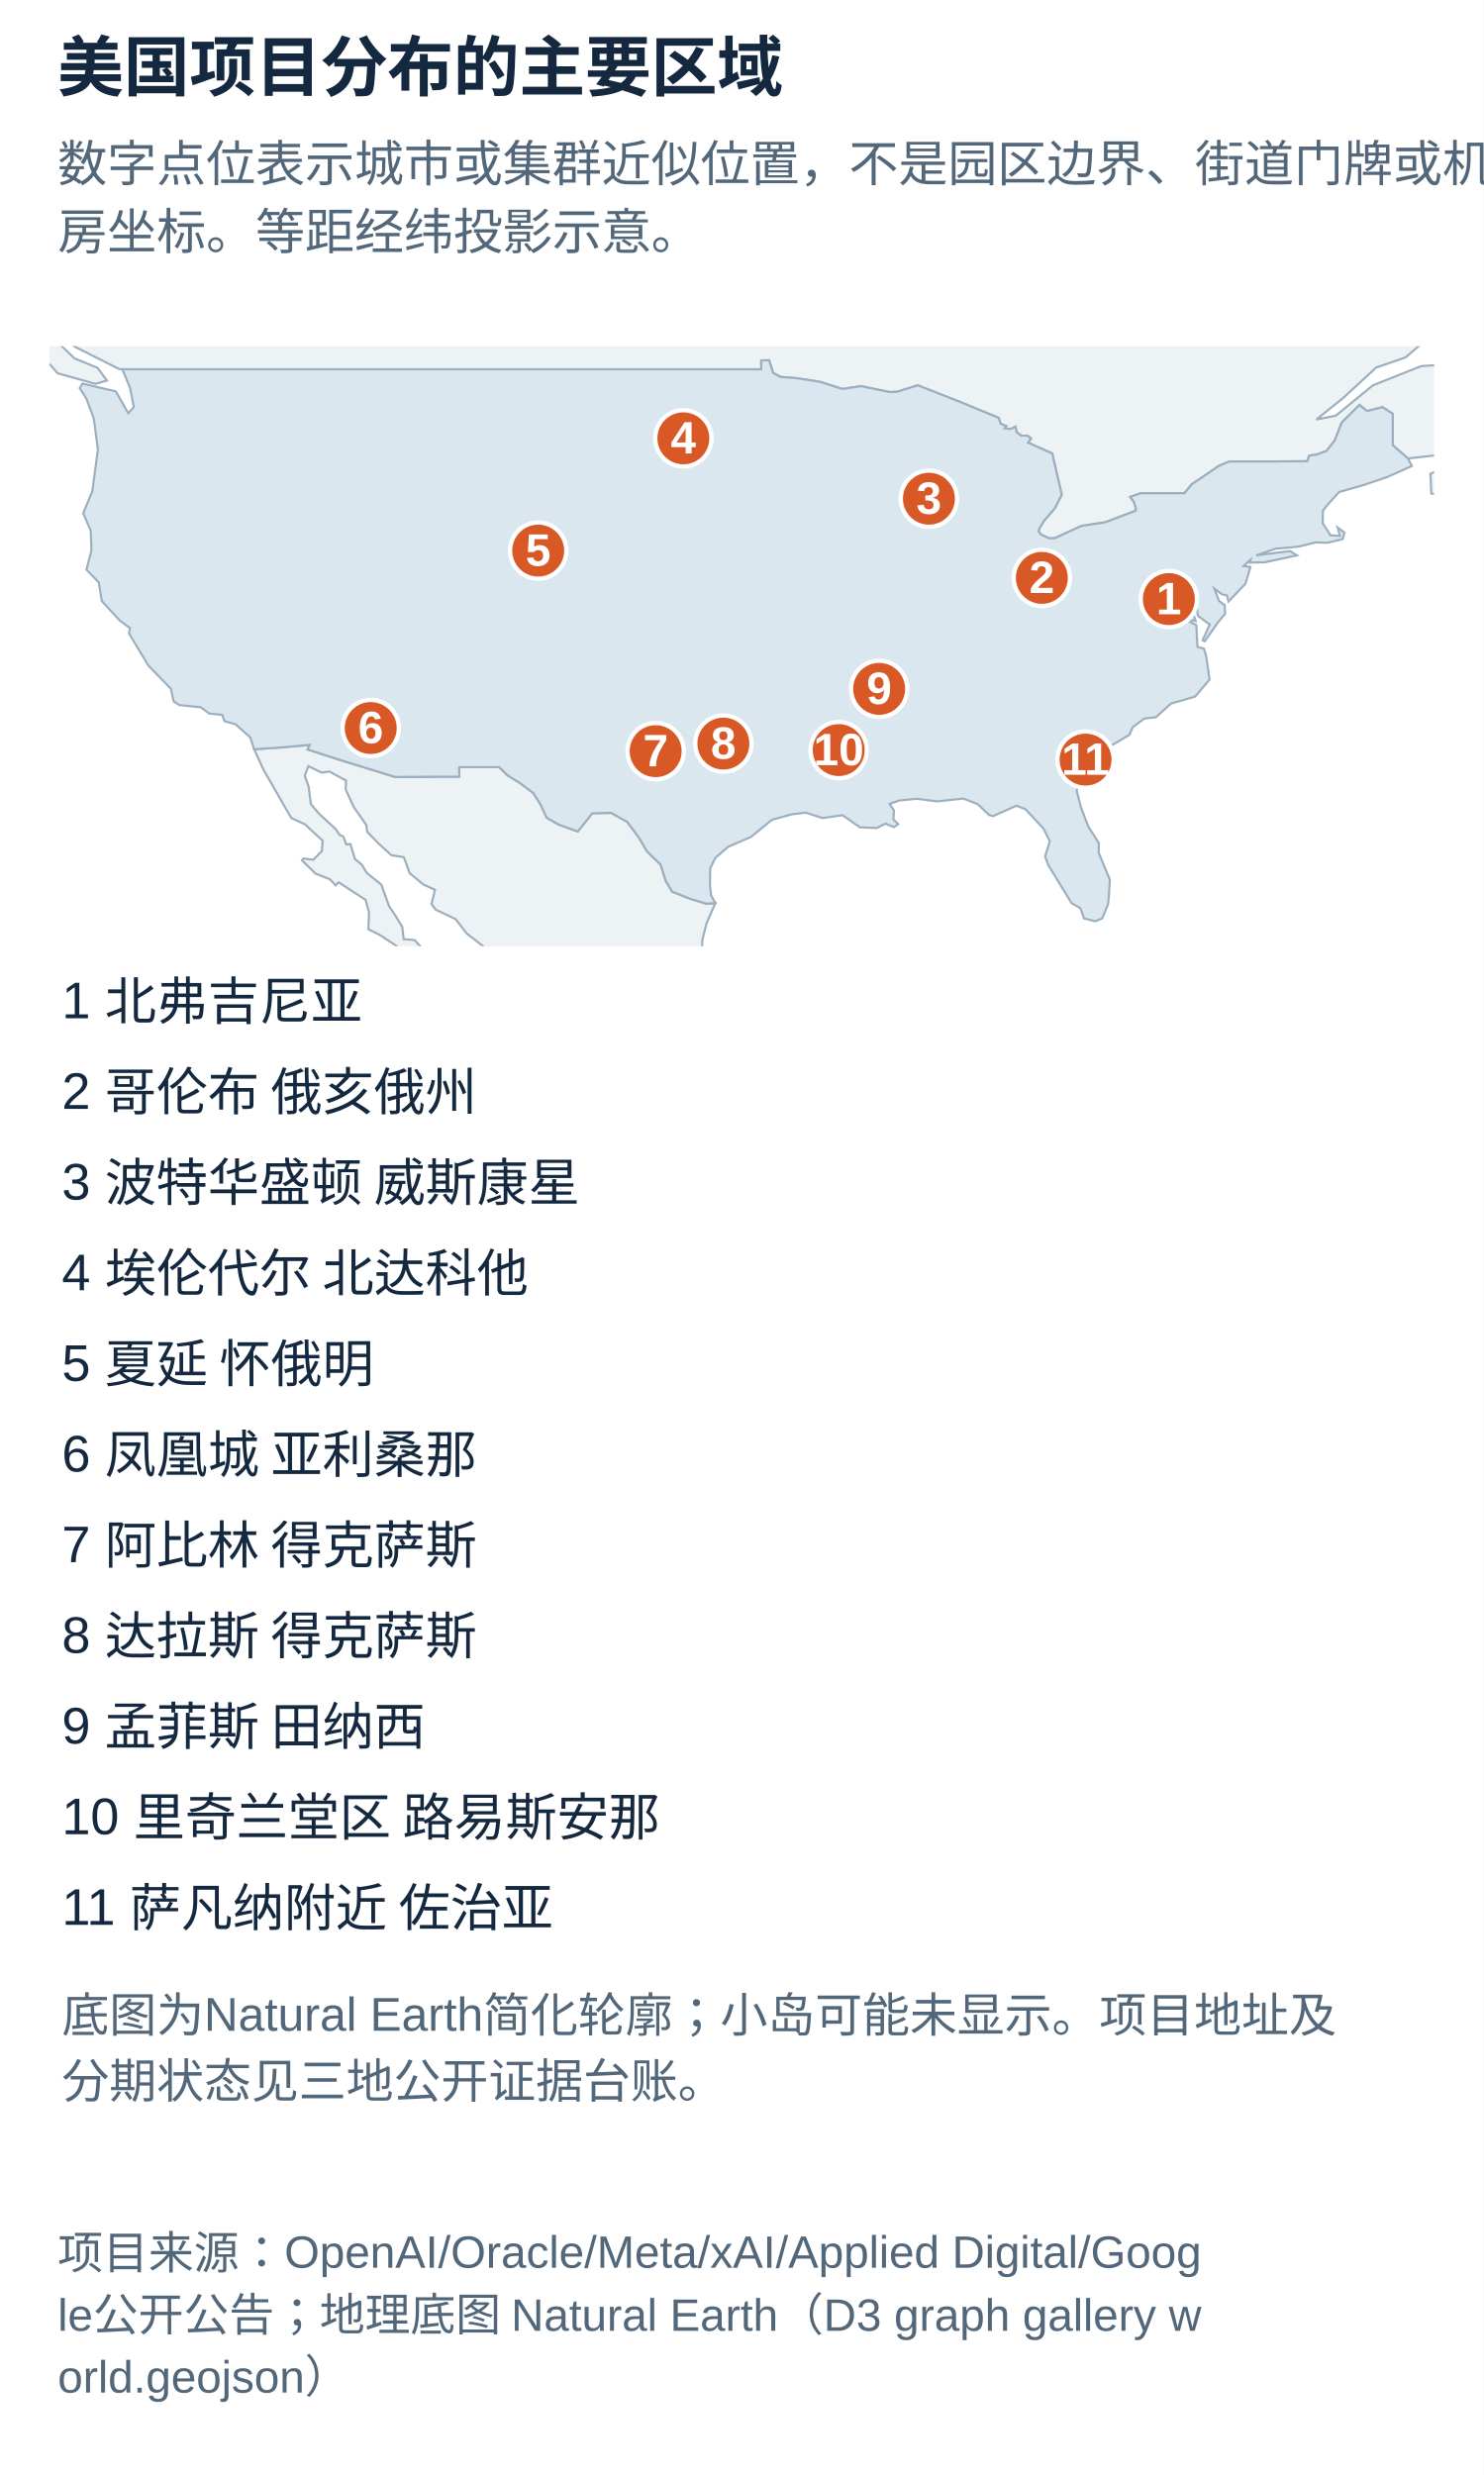
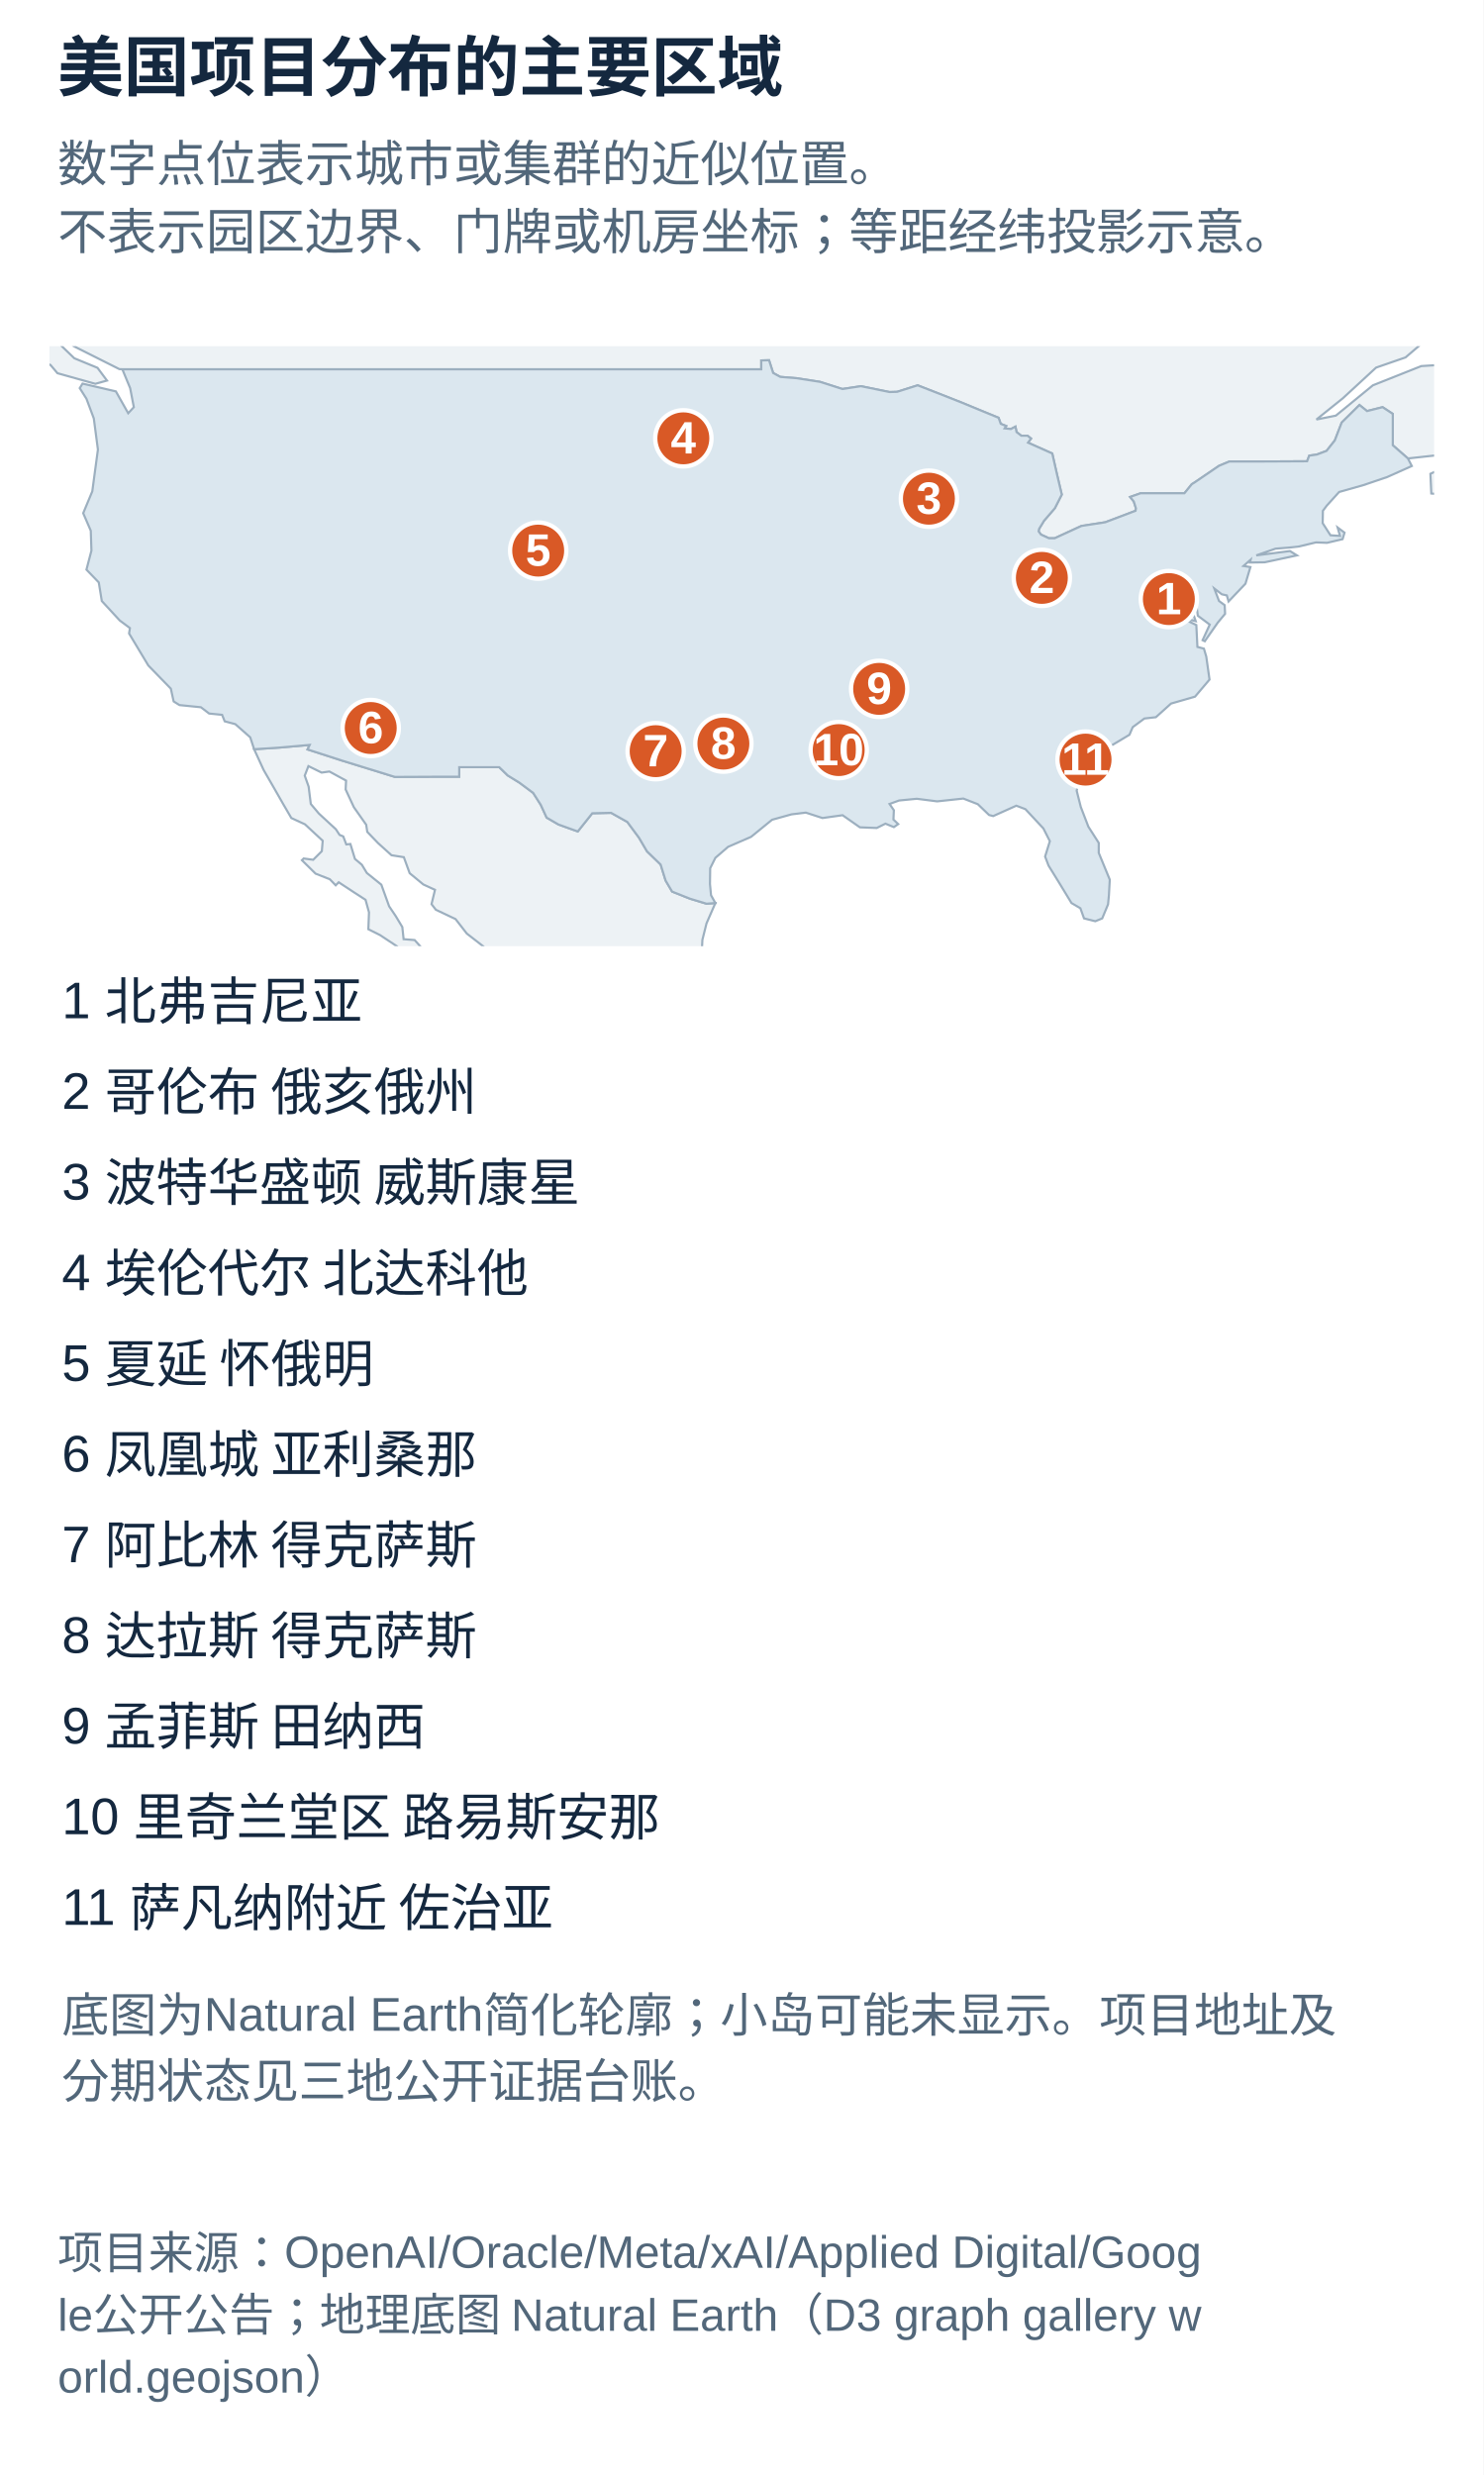
<svg xmlns="http://www.w3.org/2000/svg" width="720" height="1201.165" viewBox="0 0 720 1201.165" role="img" aria-label="美国项目分布的主要区域">
  <rect width="720" height="1201.165" fill="#fff" />
  <g font-family="Arial,Microsoft YaHei,PingFang SC,sans-serif">
    <text x="28" y="44" font-size="32" fill="#14283f" font-weight="700">美国项目分布的主要区域</text>
-     <text x="28" y="88" font-size="24" fill="#52677a">数字点位表示城市或集群近似位置，不是园区边界、街道门牌或机</text>
-     <text x="28" y="121" font-size="24" fill="#52677a">房坐标。等距经纬投影示意。</text>
+     <text x="28" y="88" font-size="24" fill="#52677a">数字点位表示城市或集群的近似位置。</text>
+     <text x="28" y="121" font-size="24" fill="#52677a">不表示园区边界、门牌或机房坐标；等距经纬投影示意。</text>
    <g transform="translate(24 168) scale(1.05)">
      <defs>
        <clipPath id="fig4-crop">
          <rect width="640" height="277.333" />
        </clipPath>
      </defs>
      <g clip-path="url(#fig4-crop)">
        <path d="M664.9,36.8L672.6,38.2L682.5,37.9L677.3,42.3L673.3,43.0L659.8,38.5L657.1,34.9L661.2,31.6L664.9,36.8ZM684.7,9.5L679.5,9.7L665.7,6.4L655.8,1.4L659.5,0.5L673.5,3.1L684.4,7.6L684.7,9.5ZM26.6,15.9L21.2,17.4L3.7,12.5L0.5,8.7L-9.1,5.0L-11.0,2.0L-22.0,0.1L-26.1,-5.8L-25.2,-8.2L-14.0,-5.9L-7.4,-4.3L2.6,-3.1L6.2,0.5L11.5,5.6L22.2,10.0L26.6,15.9ZM745.2,-7.3L738.2,2.0L745.1,-1.6L752.3,0.7L748.6,4.4L758.0,7.3L762.9,4.7L773.6,8.0L770.3,15.8L777.7,14.0L779.1,19.7L782.4,26.3L777.9,35.7L773.1,36.1L766.1,34.1L768.4,25.3L765.4,24.0L753.1,33.2L746.7,32.9L754.2,27.8L744.0,25.3L732.5,25.9L711.8,25.6L710.2,22.4L716.8,18.7L712.2,15.8L721.2,9.3L732.2,-7.7L738.8,-13.7L748.0,-17.4L753.0,-16.9L750.9,-14.0L745.2,-7.3ZM-71.6,-43.1L-71.6,-43.1L-71.6,-43.1L-71.6,-43.1L-61.3,-43.9L-64.5,-31.8L-55.2,-23.3L-59.5,-23.3L-65.9,-28.2L-69.9,-33.1L-75.2,-36.4L-77.2,-41.1L-76.6,-44.5L-71.6,-43.1ZM498.5,-129.7L494.3,-124.1L489.6,-125.0L486.8,-128.2L487.3,-128.9L491.4,-132.1L495.8,-131.9L498.5,-129.7ZM470.4,-135.6L457.9,-129.7L450.4,-129.9L448.1,-132.8L456.0,-137.8L470.6,-137.6L470.4,-135.6ZM435.6,-167.0L437.6,-162.3L443.1,-164.0L449.3,-161.2L460.9,-157.5L473.2,-154.2L474.1,-149.1L481.9,-149.9L489.6,-146.4L480.1,-143.1L463.5,-145.6L457.5,-150.4L446.9,-144.7L431.8,-139.2L428.1,-145.5L413.6,-144.4L422.9,-149.7L424.3,-158.1L427.9,-167.9L435.6,-167.0ZM534.8,-182.9L522.8,-182.4L520.1,-187.6L524.7,-193.6L534.5,-195.1L542.8,-192.1L542.9,-187.5L541.7,-186.1L534.8,-182.9ZM323.8,-203.8L317.1,-200.1L302.7,-203.3L294.1,-202.1L279.5,-206.9L288.9,-210.2L296.3,-214.9L307.7,-211.8L314.1,-209.9L317.3,-207.9L323.8,-203.8ZM378.2,-208.0L378.1,-197.1L392.4,-205.4L405.1,-198.6L401.9,-190.6L412.3,-183.5L423.4,-191.2L431.2,-200.4L431.8,-212.1L446.9,-211.3L462.7,-209.7L477.0,-204.4L477.7,-199.1L469.7,-193.4L477.2,-187.7L475.9,-182.5L455.0,-175.1L440.2,-173.4L429.1,-176.6L425.9,-171.3L415.7,-162.3L412.6,-157.6L400.2,-150.4L384.9,-149.7L376.5,-145.2L375.8,-138.2L363.4,-136.9L350.3,-128.3L338.8,-116.3L334.6,-107.8L334.0,-95.5L349.7,-93.7L354.5,-83.7L359.5,-75.6L374.4,-77.7L394.2,-73.1L404.9,-69.0L412.5,-64.0L425.9,-61.1L437.2,-56.6L454.8,-55.9L466.4,-54.9L464.7,-45.7L468.0,-35.0L475.7,-23.0L491.6,-12.9L499.8,-16.4L505.6,-27.3L500.0,-44.2L492.5,-49.8L509.6,-54.8L521.6,-62.3L527.6,-69.7L526.7,-76.8L519.4,-85.9L506.5,-93.9L519.1,-105.1L514.4,-114.8L510.9,-131.4L518.3,-133.9L536.6,-131.0L547.5,-129.9L556.4,-132.7L566.3,-129.1L579.4,-122.9L582.7,-118.8L601.7,-118.0L601.4,-109.0L604.9,-95.5L614.7,-93.9L622.4,-87.6L637.8,-93.5L648.1,-105.3L655.1,-110.2L663.4,-100.7L677.3,-87.1L689.1,-74.3L684.8,-67.6L699.0,-61.6L708.6,-55.5L725.6,-52.8L732.4,-49.3L736.7,-40.3L745.0,-38.9L749.3,-34.9L750.0,-22.9L742.3,-18.9L734.6,-15.1L717.1,-11.4L703.6,-2.6L685.6,-0.9L662.8,-3.1L646.8,-3.2L635.7,-2.4L626.8,5.2L613.2,9.9L597.8,24.1L585.6,33.9L594.6,32.1L611.7,18.1L634.1,9.2L650.1,8.2L659.5,13.4L649.4,20.6L652.8,32.1L656.3,40.1L670.2,45.5L687.8,43.9L698.5,31.9L699.2,39.7L706.1,43.5L692.9,50.5L669.3,56.9L658.7,61.2L646.8,68.9L638.7,68.1L638.3,59.0L656.8,50.2L639.7,50.6L627.9,51.9L620.9,45.8L620.9,31.3L616.2,28.2L609.0,30.0L605.5,27.2L597.3,35.3L594.1,43.6L590.3,48.4L585.8,50.1L582.3,50.6L581.3,53.2L561.6,53.3L545.4,53.3L540.6,55.3L529.3,63.0L528.0,63.8L524.6,68.0L514.8,68.0L504.3,68.0L499.5,69.7L501.2,71.8L502.2,75.0L502.0,76.1L488.0,81.4L477.0,83.1L464.6,88.8L462.0,88.8L458.3,87.1L457.2,85.6L457.4,84.5L459.7,80.7L464.7,74.9L467.9,68.6L465.7,59.3L463.5,49.6L452.3,44.6L453.7,42.7L452.1,41.4L449.2,41.4L447.0,39.7L446.5,37.2L444.4,38.3L441.5,38.0L442.2,36.9L439.7,35.9L438.7,33.1L430.4,29.7L421.7,26.1L411.3,22.0L401.3,18.1L391.8,21.1L388.3,21.2L375.1,18.5L366.5,19.8L356.2,16.5L345.3,14.8L337.8,14.2L334.5,12.4L332.6,6.5L329.0,6.6L329.0,10.7L306.9,10.7L270.4,10.7L234.2,10.7L202.1,10.7L170.1,10.7L138.7,10.7L106.2,10.7L95.7,10.7L64.0,10.7L33.7,10.7L32.3,10.6L11.6,0.2L4.0,-4.4L-15.3,-8.9L-21.3,-18.3L-19.7,-24.8L-33.4,-29.4L-35.3,-38.0L-48.2,-45.7L-48.4,-51.2L-42.5,-56.4L-42.7,-63.1L-60.9,-69.9L-71.8,-82.1L-78.5,-89.7L-88.2,-94.5L-95.4,-98.9L-101.1,-104.4L-111.8,-100.9L-122.2,-95.0L-131.6,-102.0L-139.1,-106.7L-149.5,-109.6L-160.0,-109.9L-159.9,-170.7L-159.9,-210.3L-140.0,-207.7L-123.2,-202.6L-112.0,-201.6L-102.7,-206.0L-89.8,-209.4L-73.9,-208.1L-57.9,-212.7L-40.5,-215.4L-33.1,-211.0L-25.2,-213.5L-22.8,-218.5L-15.4,-217.4L2.6,-207.8L16.8,-215.0L18.2,-206.9L31.3,-208.7L35.4,-211.8L48.3,-211.2L64.6,-206.7L89.6,-202.8L104.3,-201.0L114.7,-201.7L129.1,-196.3L114.1,-191.0L133.4,-188.7L162.2,-189.9L171.2,-191.8L182.6,-185.4L194.2,-190.8L183.3,-195.3L190.2,-199.0L203.2,-199.5L211.7,-200.5L220.3,-198.0L231.1,-192.2L243.0,-193.0L261.8,-188.2L278.4,-189.9L293.9,-189.7L292.7,-196.3L302.2,-198.2L318.7,-194.6L318.7,-184.5L325.4,-193.0L334.0,-192.7L338.8,-203.4L327.4,-210.0L315.0,-214.3L315.8,-226.1L328.4,-233.8L342.5,-232.1L353.3,-227.4L367.8,-215.4L358.3,-210.1L378.2,-208.0ZM126.2,-246.6L120.9,-241.6L144.6,-244.9L159.5,-239.5L171.5,-244.9L181.3,-241.4L190.0,-230.9L195.3,-235.4L187.8,-246.3L197.2,-247.9L207.8,-246.1L219.7,-241.8L226.4,-231.4L229.7,-223.9L247.6,-218.6L266.9,-213.6L265.7,-208.9L248.2,-208.0L255.0,-203.9L251.4,-200.0L232.1,-201.7L213.8,-204.6L201.4,-203.9L181.3,-200.3L154.3,-198.7L135.3,-197.7L129.5,-202.7L115.0,-205.7L105.5,-204.5L92.4,-212.9L99.5,-214.0L115.9,-215.9L131.0,-215.4L144.9,-217.2L124.3,-219.7L101.5,-218.9L86.3,-219.1L80.7,-223.0L105.5,-227.3L89.0,-227.1L70.4,-230.0L79.3,-238.0L86.8,-242.2L115.3,-248.7L126.2,-246.6ZM229.3,-249.8L219.9,-242.8L203.3,-250.2L206.9,-251.7L221.2,-252.2L229.3,-249.8ZM529.7,-246.4L530.7,-243.5L519.3,-243.8L507.8,-244.0L496.1,-242.6L493.1,-243.2L481.3,-248.9L481.8,-252.7L486.9,-253.4L511.3,-252.3L529.7,-246.4ZM420.7,-247.0L429.1,-240.4L438.9,-249.0L466.0,-253.3L484.3,-242.3L482.7,-235.3L503.8,-238.4L513.9,-242.7L537.5,-237.3L552.2,-232.2L553.6,-227.5L573.4,-229.9L584.5,-223.1L610.3,-218.9L619.6,-214.6L629.7,-204.7L610.1,-199.7L635.2,-192.7L652.1,-190.4L667.5,-180.6L684.2,-179.9L680.9,-172.4L662.2,-160.0L649.1,-164.5L632.3,-174.8L618.5,-173.5L617.2,-167.4L628.4,-161.2L642.9,-156.2L647.3,-153.4L654.2,-142.9L650.5,-135.2L637.1,-138.1L610.3,-146.6L625.4,-137.4L636.5,-131.0L638.2,-127.3L609.3,-131.5L586.4,-137.7L573.5,-142.9L577.2,-145.9L561.3,-151.4L545.8,-156.6L545.9,-153.5L515.1,-151.8L506.1,-155.4L513.1,-163.3L533.1,-163.5L555.1,-164.9L551.5,-168.7L555.3,-174.0L569.1,-184.4L566.1,-189.1L562.0,-192.7L545.7,-197.9L524.1,-201.5L530.9,-204.2L519.6,-210.9L510.2,-211.5L501.8,-215.1L496.1,-212.0L476.7,-210.6L437.9,-213.0L415.4,-216.1L398.1,-217.7L389.2,-221.5L400.3,-226.3L385.2,-226.4L381.8,-237.2L390.0,-246.7L401.0,-251.1L428.5,-253.9L420.7,-247.0ZM273.5,-254.3L286.3,-252.1L305.3,-253.4L308.1,-250.3L298.1,-245.2L314.2,-240.6L312.3,-231.0L294.8,-226.9L284.6,-227.8L277.2,-231.9L250.7,-240.1L250.9,-243.5L272.7,-242.2L260.9,-249.2L273.5,-254.3ZM349.9,-242.9L338.5,-234.9L326.3,-235.3L319.6,-244.7L319.8,-250.0L325.4,-254.5L336.0,-257.4L358.2,-257.1L378.6,-254.5L362.6,-245.0L349.9,-242.9ZM59.1,-228.1L31.0,-223.0L25.4,-227.6L0.8,-233.3L5.3,-237.8L12.7,-245.6L22.0,-252.6L11.5,-259.1L47.6,-260.8L62.8,-258.6L90.1,-258.0L100.4,-254.9L111.9,-250.4L98.5,-247.7L72.3,-240.2L59.1,-232.7L59.1,-228.1ZM345.5,-266.5L339.7,-262.3L324.2,-263.1L311.2,-265.9L316.9,-270.7L332.3,-273.6L341.6,-269.8L345.5,-266.5ZM293.3,-285.0L301.5,-280.1L301.8,-274.6L297.0,-266.7L279.4,-265.6L267.9,-267.3L268.1,-273.5L250.6,-272.7L250.0,-280.9L261.4,-280.6L277.5,-284.2L292.5,-283.6L293.3,-285.0ZM189.7,-279.5L193.9,-275.7L203.4,-277.5L214.6,-277.0L216.5,-271.8L210.0,-266.7L173.9,-265.1L147.0,-260.4L130.7,-260.2L129.4,-263.7L151.5,-268.4L103.3,-267.1L88.4,-269.0L103.0,-279.5L113.0,-282.4L143.0,-278.8L162.0,-272.5L180.6,-271.7L165.4,-281.9L175.1,-285.8L186.1,-284.6L189.7,-279.5ZM334.0,-289.0L345.9,-285.6L366.9,-285.6L376.1,-282.1L373.7,-278.1L385.9,-275.7L392.7,-273.2L407.1,-272.7L422.6,-271.8L439.6,-274.1L461.3,-275.0L478.6,-274.3L490.1,-270.3L492.4,-265.8L485.8,-263.0L469.9,-260.7L456.2,-262.0L425.6,-260.4L403.7,-260.2L386.5,-261.5L358.2,-264.9L354.5,-270.8L353.2,-276.1L342.5,-280.7L320.4,-282.0L308.0,-285.3L312.1,-289.7L334.0,-289.0ZM104.5,-294.9L103.1,-286.7L94.9,-283.0L84.9,-282.5L65.1,-277.9L48.0,-276.3L33.5,-278.6L33.5,-278.6L51.7,-286.6L73.6,-293.5L89.9,-293.3L104.5,-294.9ZM343.0,-293.5L338.2,-293.2L318.2,-293.9L315.3,-296.9L336.8,-296.7L344.3,-294.8L343.0,-293.5ZM168.7,-295.4L148.8,-292.4L133.0,-295.8L141.6,-299.2L157.2,-300.3L172.2,-298.6L168.7,-295.4ZM174.3,-305.1L161.3,-303.0L143.6,-303.0L143.7,-304.5L154.7,-307.7L160.4,-307.2L174.3,-305.1ZM321.8,-299.3L306.0,-297.1L297.3,-299.6L292.8,-303.6L291.9,-308.0L305.7,-307.5L312.0,-306.8L324.7,-303.1L321.8,-299.3ZM276.7,-302.1L280.8,-297.7L263.4,-298.9L245.9,-302.3L222.1,-302.7L232.4,-305.9L219.5,-308.5L218.7,-312.6L239.7,-311.1L268.5,-307.2L276.7,-302.1ZM415.8,-316.4L428.6,-312.9L414.0,-309.8L394.3,-301.7L375.4,-301.0L353.3,-302.3L341.9,-306.7L342.0,-310.5L350.5,-313.4L330.9,-313.3L319.2,-316.9L312.4,-321.7L319.8,-326.4L327.2,-329.7L338.2,-330.4L333.5,-332.9L358.3,-333.4L371.9,-327.7L389.9,-325.4L407.4,-323.4L415.8,-316.4ZM613.3,-353.1L641.8,-352.3L664.7,-350.9L684.3,-348.0L683.8,-345.2L657.8,-340.6L632.0,-338.4L622.3,-336.0L645.5,-336.1L620.4,-329.6L603.0,-326.6L584.7,-317.9L562.7,-316.1L555.9,-313.9L523.7,-312.8L538.4,-311.4L531.0,-309.5L539.8,-304.3L529.7,-300.6L513.2,-297.6L508.1,-293.4L493.2,-290.2L494.7,-287.8L513.0,-288.2L513.2,-285.6L484.7,-279.2L456.8,-282.2L425.5,-280.5L409.6,-281.8L389.4,-282.4L388.1,-287.5L407.8,-289.9L402.6,-297.6L409.1,-298.3L437.6,-293.7L423.0,-300.6L405.7,-302.6L414.4,-306.8L433.3,-309.3L436.3,-313.0L421.3,-317.2L416.7,-322.7L445.9,-322.2L454.3,-321.1L471.0,-325.0L446.9,-326.2L409.6,-325.5L390.8,-329.1L381.9,-333.4L369.4,-336.6L367.1,-340.2L382.9,-342.2L395.4,-342.6L416.3,-344.3L432.0,-348.3L445.2,-347.7L456.7,-344.7L464.9,-350.5L478.9,-352.2L498.1,-353.4L530.7,-353.8L536.3,-352.7L567.1,-354.5L590.2,-353.8L613.3,-353.1Z" fill="#edf2f5" stroke="#9cafbf" stroke-width="1" />
        <path d="M307.8,257.4L303.7,266.8L301.8,274.4L301.1,288.7L300.0,293.9L301.9,299.7L305.2,304.9L307.3,313.2L314.4,321.2L316.9,327.2L321.1,332.5L332.4,335.3L336.8,339.8L346.1,336.8L354.3,335.7L362.3,333.8L369.0,332.0L375.8,327.6L378.3,321.4L379.2,312.5L381.0,309.3L388.3,306.5L399.5,304.1L409.0,304.4L415.4,303.5L418.0,305.8L417.6,310.9L411.9,317.3L409.4,323.8L411.3,325.6L409.7,330.2L407.1,338.6L404.4,335.8L402.1,336.0L400.1,336.1L396.3,342.6L394.3,341.3L393.1,341.8L393.1,343.4L383.3,343.3L373.3,343.3L373.3,349.3L368.5,349.3L372.5,352.9L376.4,355.3L377.6,357.6L379.3,358.3L379.0,361.9L365.4,362.0L360.2,370.7L361.7,372.6L360.5,375.1L360.2,378.3L348.2,366.8L342.7,363.3L334.0,360.5L328.0,361.3L319.4,365.3L314.1,366.4L306.5,363.6L298.5,361.5L288.6,356.6L280.6,355.1L268.5,350.2L259.6,345.1L256.9,342.2L250.9,341.6L240.0,338.2L235.5,333.3L224.1,327.3L218.7,320.6L216.2,315.4L219.8,314.3L218.7,311.3L221.1,308.5L221.2,304.8L217.6,300.0L216.6,295.8L213.0,290.4L203.6,279.8L192.9,271.5L187.7,264.8L178.6,260.5L176.6,257.9L178.2,251.3L172.8,248.8L166.5,243.6L163.8,236.2L158.1,235.3L151.9,229.7L146.9,224.5L146.4,221.2L140.7,213.1L136.9,204.9L137.1,200.8L129.4,196.6L125.8,197.1L119.7,194.1L118.0,198.5L119.8,203.6L120.8,211.6L124.5,216.0L132.4,223.3L134.1,225.9L135.8,226.6L137.2,230.3L139.1,230.1L141.2,237.0L144.4,239.7L146.7,243.5L153.4,248.9L157.0,258.9L160.1,263.5L163.1,268.5L163.7,274.1L168.8,274.5L173.1,279.3L177.0,284.1L176.7,286.0L172.2,289.9L170.3,289.9L167.5,283.4L160.5,277.3L152.8,272.2L147.4,269.5L147.7,261.7L146.1,255.9L141.0,252.6L133.7,247.8L132.3,249.2L129.6,246.4L123.0,243.8L116.7,237.6L117.5,236.8L121.9,237.4L125.9,233.4L126.3,228.6L118.1,221.0L111.8,218.1L107.9,211.4L103.9,204.4L99.0,195.9L94.6,186.3L106.8,185.5L120.3,184.3L119.3,186.4L135.4,191.6L159.7,199.1L181.0,199.0L189.4,199.0L189.4,194.6L207.9,194.6L211.8,198.4L217.3,201.8L223.6,206.5L227.1,212.0L229.8,217.9L235.3,221.1L244.2,224.3L250.9,215.9L259.6,215.7L267.1,219.9L272.5,227.2L276.2,233.5L282.5,239.6L284.8,247.0L287.8,252.1L296.1,255.4L303.7,257.7L307.8,257.4Z" fill="#edf2f5" stroke="#9cafbf" stroke-width="1" />
        <path d="M-315.1,329.8L-316.7,331.6L-319.3,330.0L-319.0,327.1L-320.8,323.2L-320.3,322.0L-318.4,320.2L-319.1,318.1L-318.5,317.1L-317.7,317.3L-313.6,319.1L-311.7,320.1L-310.0,321.5L-307.3,325.2L-307.5,325.8L-311.7,328.1L-315.1,329.8ZM-320.8,313.1L-324.4,313.9L-326.3,311.6L-327.5,310.8L-327.6,310.1L-326.5,309.2L-322.7,310.2L-320.0,311.9L-320.8,313.1ZM-328.1,307.4L-328.4,308.6L-334.1,308.3L-333.3,307.0L-328.1,307.4ZM-337.6,305.9L-338.2,306.5L-339.0,306.4L-342.7,306.0L-344.0,303.6L-344.5,303.2L-341.6,301.7L-340.7,302.4L-337.6,305.9ZM-355.7,298.9L-356.9,299.9L-360.5,298.0L-360.0,297.2L-358.4,296.1L-355.9,296.4L-355.7,298.9ZM332.6,6.5L334.5,12.4L337.8,14.2L345.3,14.8L356.2,16.5L366.5,19.8L375.1,18.5L388.3,21.2L391.8,21.1L401.3,18.1L411.3,22.0L421.7,26.1L430.4,29.7L438.7,33.1L439.7,35.9L442.2,36.9L441.5,38.0L444.4,38.3L446.5,37.2L447.0,39.7L449.2,41.4L452.1,41.4L453.7,42.7L452.3,44.6L463.5,49.6L465.7,59.3L467.9,68.6L464.7,74.9L459.7,80.7L457.4,84.5L457.2,85.6L458.3,87.1L462.0,88.8L464.6,88.8L477.0,83.1L488.0,81.4L502.0,76.1L502.2,75.0L501.2,71.8L499.5,69.7L504.3,68.0L514.8,68.0L524.6,68.0L528.0,63.8L529.3,63.0L540.6,55.3L545.4,53.3L561.6,53.3L581.3,53.2L582.3,50.6L585.8,50.1L590.3,48.4L594.1,43.6L597.3,35.3L605.5,27.2L609.0,30.0L616.2,28.2L620.9,31.3L620.9,45.8L627.9,51.9L629.7,55.4L618.3,60.5L607.4,64.2L596.1,67.4L590.4,73.7L588.6,76.1L588.5,81.8L592.1,87.4L596.5,87.7L595.4,83.8L598.6,86.2L597.7,89.2L590.5,90.9L585.4,90.7L577.5,92.6L572.9,93.1L566.7,93.6L557.8,96.7L573.4,94.7L576.6,96.7L561.7,99.9L554.9,100.0L555.2,98.7L551.9,101.6L555.1,102.1L552.8,109.8L545.0,118.0L544.2,115.2L541.9,114.7L538.4,112.0L540.6,117.8L543.2,119.7L543.4,123.7L540.0,127.8L534.0,136.4L533.0,135.9L536.3,128.7L530.8,124.6L529.6,115.7L527.5,120.3L529.8,127.1L522.8,125.4L530.1,128.9L530.6,139.0L533.6,139.8L534.7,143.5L536.2,154.1L529.5,162.0L518.4,165.2L511.4,171.5L506.1,172.1L500.7,176.1L499.2,179.6L487.5,186.6L481.4,191.6L476.4,198.0L474.8,205.5L476.7,213.0L480.2,222.1L485.0,229.6L485.0,234.2L490.1,246.6L489.7,253.8L489.3,258.0L486.6,264.5L483.4,265.8L478.2,264.5L476.5,259.8L472.4,257.4L466.8,248.2L461.8,240.1L460.2,235.9L462.4,228.8L459.4,222.9L451.1,214.0L446.9,212.4L436.2,217.2L434.3,216.7L429.1,211.7L422.4,209.1L410.3,210.4L400.9,209.2L392.7,210.0L388.3,211.6L390.3,214.5L390.1,218.8L392.3,220.9L390.3,222.3L386.4,220.7L382.4,222.7L374.6,222.4L366.6,216.8L357.3,218.1L349.6,215.6L343.0,216.4L334.0,218.9L324.3,226.8L313.7,231.4L307.8,236.5L305.4,241.3L305.3,248.6L305.8,253.8L307.8,257.4L303.7,257.7L296.1,255.4L287.8,252.1L284.8,247.0L282.5,239.6L276.2,233.5L272.5,227.2L267.1,219.9L259.6,215.7L250.9,215.9L244.2,224.3L235.3,221.1L229.8,217.9L227.1,212.0L223.6,206.5L217.3,201.8L211.8,198.4L207.9,194.6L189.4,194.6L189.4,199.0L181.0,199.0L159.7,199.1L135.4,191.6L119.3,186.4L120.3,184.3L106.8,185.5L94.6,186.3L92.8,180.8L85.9,174.7L81.0,173.4L79.8,170.4L73.8,169.8L70.0,166.9L60.1,165.9L57.4,164.2L56.1,158.3L45.7,147.6L36.8,132.8L37.2,130.3L32.5,126.8L24.2,117.8L22.8,109.2L17.1,103.3L19.4,94.5L19.1,85.3L15.6,77.2L19.8,67.1L21.1,57.4L22.4,47.8L20.5,33.4L17.1,24.3L14.0,19.4L15.3,17.3L30.7,20.9L36.4,31.0L39.0,28.2L37.3,19.4L33.7,10.7L64.0,10.7L95.7,10.7L106.2,10.7L138.7,10.7L170.1,10.7L202.1,10.7L234.2,10.7L270.4,10.7L306.9,10.7L329.0,10.7L329.0,6.6L332.6,6.5ZM-288.1,-75.9L-298.7,-71.8L-304.2,-74.6L-305.8,-79.6L-296.1,-83.4L-290.4,-85.0L-283.4,-84.3L-278.8,-81.0L-288.1,-75.9ZM-422.2,-105.7L-428.7,-104.0L-435.7,-106.0L-442.2,-108.9L-431.7,-110.8L-423.2,-109.8L-422.2,-105.7ZM-487.8,-147.0L-481.2,-145.0L-474.6,-146.1L-465.9,-143.3L-455.4,-141.8L-456.2,-140.7L-464.3,-138.4L-472.4,-140.7L-476.5,-142.7L-485.9,-142.1L-488.4,-143.0L-487.8,-147.0ZM-310.1,-225.6L-302.3,-220.8L-297.6,-222.8L-279.6,-222.2L-280.2,-219.7L-263.9,-217.9L-253.0,-219.0L-230.5,-215.6L-210.0,-214.6L-201.8,-213.2L-187.6,-215.0L-171.4,-211.8L-159.9,-210.3L-159.9,-210.3L-159.9,-170.7L-160.0,-109.9L-149.5,-109.6L-139.1,-106.7L-131.6,-102.0L-122.2,-95.0L-111.8,-100.9L-101.1,-104.4L-95.4,-98.9L-88.2,-94.5L-78.5,-89.7L-71.8,-82.1L-60.9,-69.9L-42.7,-63.1L-42.5,-56.4L-48.4,-51.2L-54.2,-55.2L-63.7,-58.6L-66.7,-67.9L-80.4,-76.6L-86.2,-86.6L-96.4,-87.3L-113.4,-87.6L-125.9,-90.7L-147.9,-101.7L-158.1,-103.8L-176.8,-107.6L-191.6,-106.7L-212.5,-111.6L-225.2,-116.1L-237.1,-113.8L-234.9,-106.4L-240.8,-105.8L-253.1,-103.5L-262.5,-99.9L-274.3,-97.7L-275.8,-103.9L-271.0,-114.4L-259.7,-117.7L-262.6,-120.4L-276.2,-114.4L-283.5,-107.3L-298.9,-99.7L-291.1,-94.6L-301.1,-86.9L-312.6,-82.4L-323.3,-79.2L-325.9,-74.5L-342.6,-68.9L-346.0,-63.9L-358.4,-59.4L-365.8,-60.2L-375.7,-57.2L-386.5,-53.6L-395.4,-50.0L-413.7,-47.0L-415.4,-48.8L-403.7,-53.8L-393.3,-57.0L-381.9,-62.9L-368.7,-64.1L-363.4,-68.5L-348.6,-74.8L-346.3,-77.0L-338.4,-80.7L-336.5,-88.8L-331.1,-95.1L-343.4,-91.9L-346.9,-93.7L-352.6,-89.9L-359.6,-95.3L-362.5,-91.4L-366.5,-96.8L-377.1,-92.5L-383.7,-92.5L-384.6,-98.8L-382.7,-102.8L-389.5,-106.6L-403.4,-104.5L-412.4,-109.5L-419.7,-112.1L-419.7,-118.1L-428.0,-122.7L-423.8,-128.8L-415.1,-134.8L-411.3,-140.2L-402.7,-141.0L-395.4,-139.3L-386.8,-144.4L-379.0,-143.5L-370.9,-146.8L-372.9,-151.7L-378.9,-153.6L-371.0,-157.7L-377.5,-157.6L-388.8,-155.3L-392.1,-152.9L-400.5,-155.3L-415.6,-154.1L-431.2,-156.7L-435.7,-160.9L-449.2,-167.1L-434.2,-171.6L-410.4,-176.8L-401.6,-176.8L-403.1,-171.5L-380.6,-171.9L-389.2,-178.5L-402.3,-182.6L-409.9,-187.9L-420.2,-192.5L-434.8,-195.8L-428.9,-201.4L-409.9,-201.8L-396.5,-206.6L-393.9,-211.8L-383.0,-216.9L-372.6,-218.1L-352.4,-222.8L-342.6,-222.1L-326.2,-227.8L-310.1,-225.6Z" fill="#dbe7ef" stroke="#9cafbf" stroke-width="1" />
        <g>
          <circle cx="517.4" cy="116.9" r="13" fill="#d95926" stroke="#fff" stroke-width="2" />
          <text x="517.4" y="123.9" text-anchor="middle" font-size="21" font-weight="700" fill="#fff">1</text>
        </g>
        <g>
          <circle cx="458.7" cy="107.1" r="13" fill="#d95926" stroke="#fff" stroke-width="2" />
          <text x="458.7" y="114.1" text-anchor="middle" font-size="21" font-weight="700" fill="#fff">2</text>
        </g>
        <g>
          <circle cx="406.5" cy="70.5" r="13" fill="#d95926" stroke="#fff" stroke-width="2" />
          <text x="406.5" y="77.5" text-anchor="middle" font-size="21" font-weight="700" fill="#fff">3</text>
        </g>
        <g>
          <circle cx="293.0" cy="42.6" r="13" fill="#d95926" stroke="#fff" stroke-width="2" />
          <text x="293.0" y="49.6" text-anchor="middle" font-size="21" font-weight="700" fill="#fff">4</text>
        </g>
        <g>
          <circle cx="225.9" cy="94.5" r="13" fill="#d95926" stroke="#fff" stroke-width="2" />
          <text x="225.9" y="101.5" text-anchor="middle" font-size="21" font-weight="700" fill="#fff">5</text>
        </g>
        <g>
          <circle cx="148.5" cy="176.5" r="13" fill="#d95926" stroke="#fff" stroke-width="2" />
          <text x="148.5" y="183.5" text-anchor="middle" font-size="21" font-weight="700" fill="#fff">6</text>
        </g>
        <g>
          <circle cx="280.2" cy="187.2" r="13" fill="#d95926" stroke="#fff" stroke-width="2" />
          <text x="280.2" y="194.2" text-anchor="middle" font-size="21" font-weight="700" fill="#fff">7</text>
        </g>
        <g>
          <circle cx="311.5" cy="183.7" r="13" fill="#d95926" stroke="#fff" stroke-width="2" />
          <text x="311.5" y="190.7" text-anchor="middle" font-size="21" font-weight="700" fill="#fff">8</text>
        </g>
        <g>
          <circle cx="383.5" cy="158.4" r="13" fill="#d95926" stroke="#fff" stroke-width="2" />
          <text x="383.5" y="165.4" text-anchor="middle" font-size="21" font-weight="700" fill="#fff">9</text>
        </g>
        <g>
          <circle cx="364.8" cy="186.7" r="13" fill="#d95926" stroke="#fff" stroke-width="2" />
          <text x="364.8" y="193.7" text-anchor="middle" font-size="21" font-weight="700" fill="#fff">10</text>
        </g>
        <g>
          <circle cx="478.9" cy="191.1" r="13" fill="#d95926" stroke="#fff" stroke-width="2" />
          <text x="478.9" y="198.1" text-anchor="middle" font-size="21" font-weight="700" fill="#fff">11</text>
        </g>
      </g>
    </g>
    <text x="30" y="494.165" font-size="25" fill="#14283f">1 北弗吉尼亚</text>
    <text x="30" y="538.165" font-size="25" fill="#14283f">2 哥伦布 俄亥俄州</text>
    <text x="30" y="582.165" font-size="25" fill="#14283f">3 波特华盛顿 威斯康星</text>
    <text x="30" y="626.165" font-size="25" fill="#14283f">4 埃伦代尔 北达科他</text>
    <text x="30" y="670.165" font-size="25" fill="#14283f">5 夏延 怀俄明</text>
    <text x="30" y="714.165" font-size="25" fill="#14283f">6 凤凰城 亚利桑那</text>
    <text x="30" y="758.165" font-size="25" fill="#14283f">7 阿比林 得克萨斯</text>
    <text x="30" y="802.165" font-size="25" fill="#14283f">8 达拉斯 得克萨斯</text>
    <text x="30" y="846.165" font-size="25" fill="#14283f">9 孟菲斯 田纳西</text>
    <text x="30" y="890.165" font-size="25" fill="#14283f">10 里奇兰堂区 路易斯安那</text>
    <text x="30" y="934.165" font-size="25" fill="#14283f">11 萨凡纳附近 佐治亚</text>
    <text x="30" y="986.165" font-size="23" fill="#52677a">底图为Natural Earth简化轮廓；小岛可能未显示。项目地址及</text>
    <text x="30" y="1018.165" font-size="23" fill="#52677a">分期状态见三地公开证据台账。</text>
    <text x="28" y="1101.165" font-size="22" fill="#52677a">项目来源：OpenAI/Oracle/Meta/xAI/Applied Digital/Goog</text>
    <text x="28" y="1131.165" font-size="22" fill="#52677a">le公开公告；地理底图 Natural Earth（D3 graph gallery w</text>
    <text x="28" y="1161.165" font-size="22" fill="#52677a">orld.geojson）</text>
  </g>
</svg>
